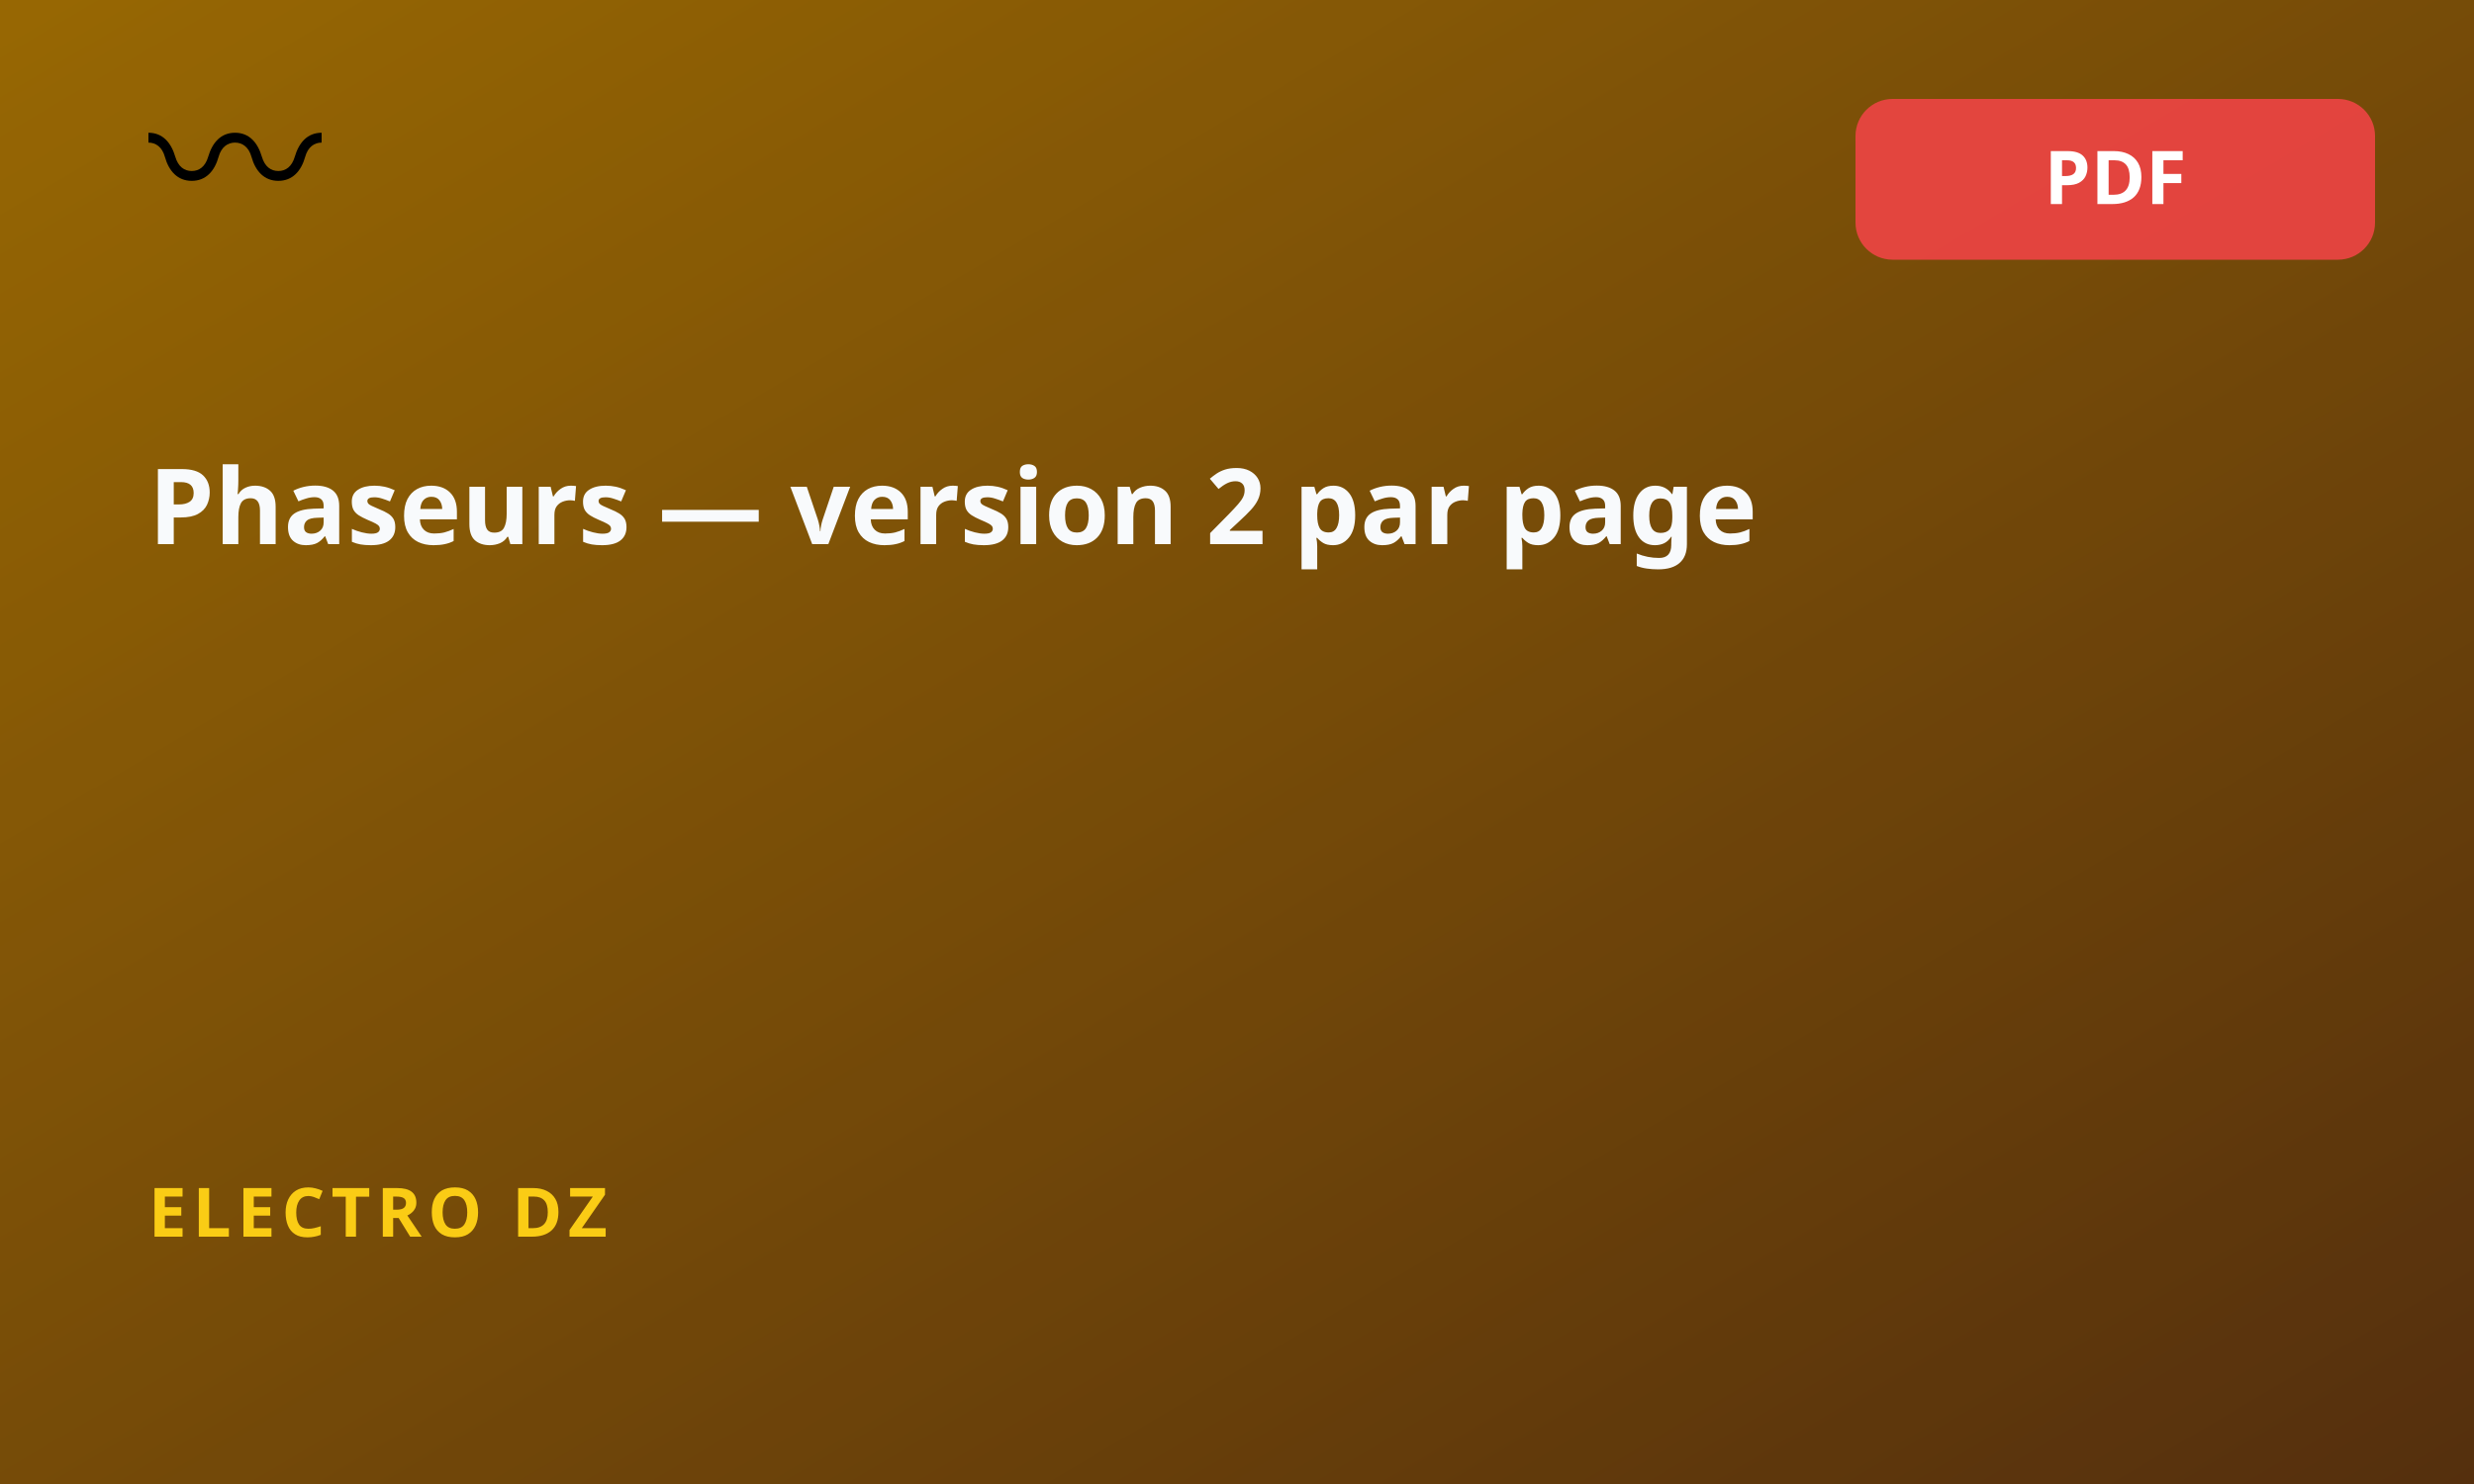
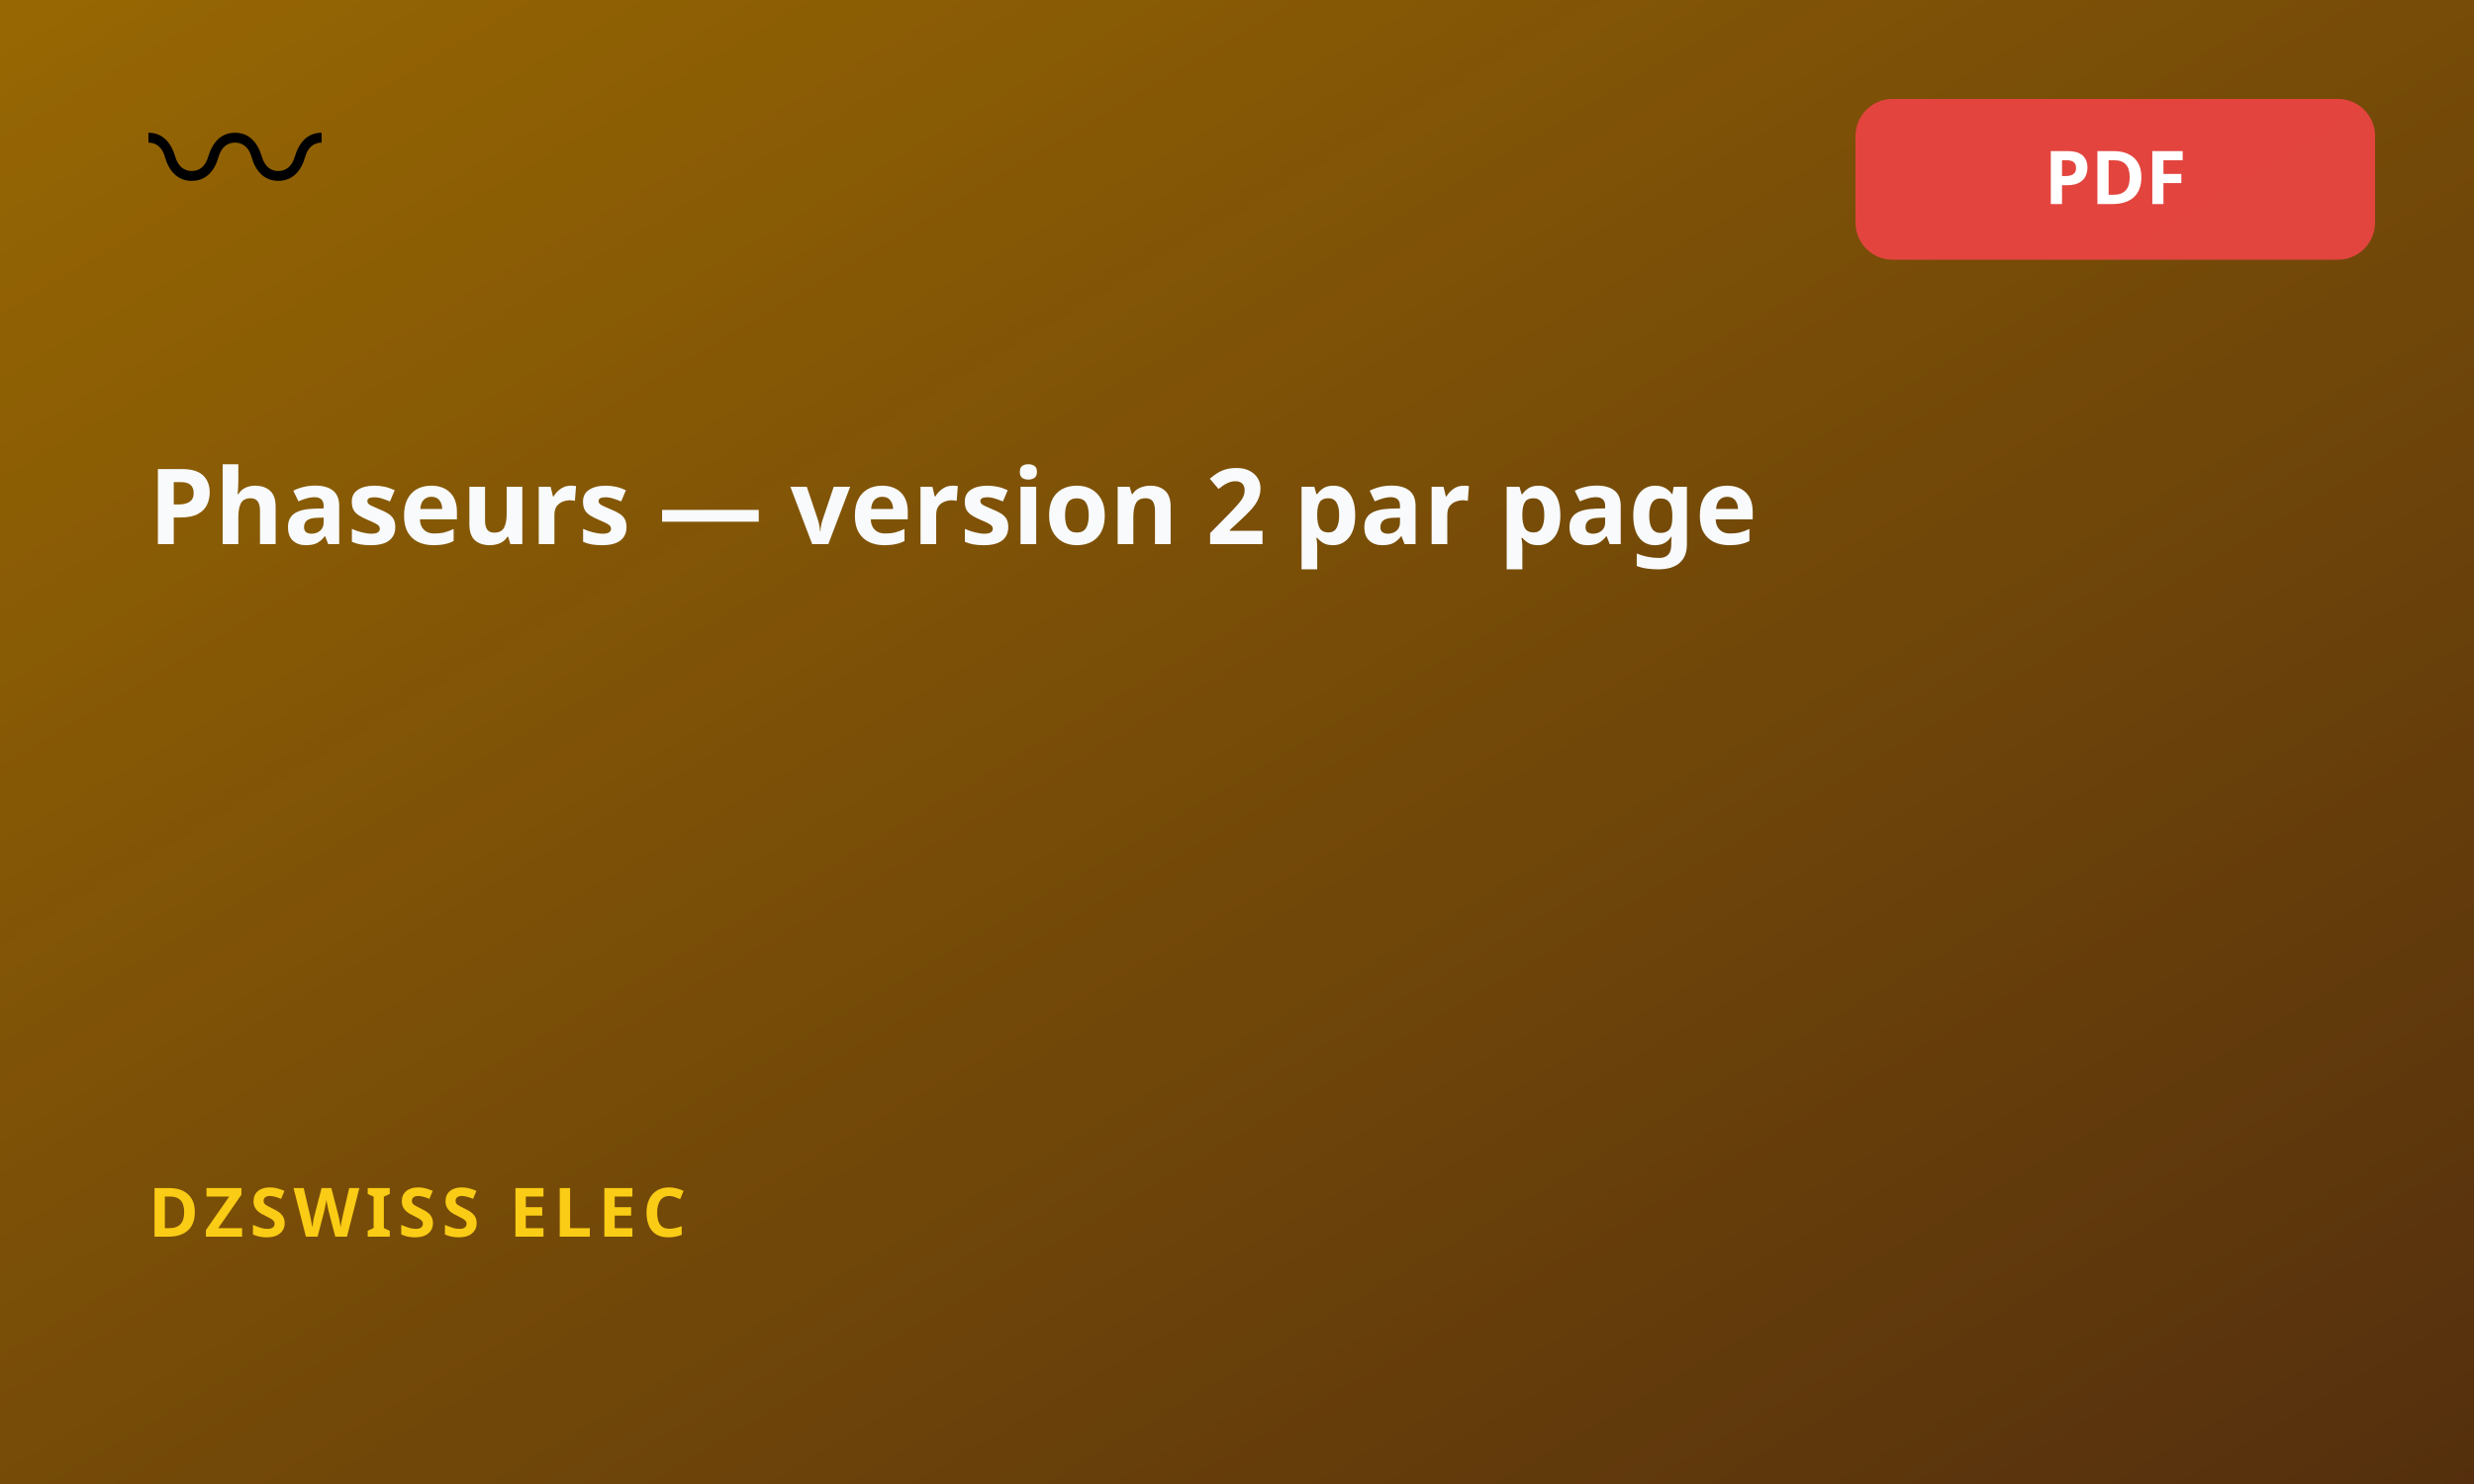
<svg xmlns="http://www.w3.org/2000/svg" width="400" height="240" viewBox="0 0 400 240" role="img" dir="ltr">
  <defs>
    <linearGradient id="g" x1="0%" y1="0%" x2="100%" y2="100%">
      <stop offset="0%" stop-color="#ca8a04" />
      <stop offset="100%" stop-color="#713f12" />
    </linearGradient>
  </defs>
  <rect width="400" height="240" fill="url(#g)" />
  <rect width="400" height="240" fill="rgba(0,0,0,0.25)" />
  <text x="24" y="36" font-size="28" text-anchor="start">〰️</text>
  <text x="24" y="88" fill="#f8fafc" font-family="'Segoe UI',system-ui,sans-serif" font-size="17" font-weight="700" text-anchor="start">
    <tspan x="24" dy="0" text-anchor="start">Phaseurs — version 2 par page</tspan>
  </text>
-   <text x="24" y="200" fill="#facc15" font-family="'Segoe UI',system-ui,sans-serif" font-size="11" font-weight="700" letter-spacing="1" text-anchor="start">ELECTRO DZ</text>
+   <text x="24" y="200" fill="#facc15" font-family="'Segoe UI',system-ui,sans-serif" font-size="11" font-weight="700" letter-spacing="1" text-anchor="start">DZSWISS ELEC</text>
  <rect x="300" y="16" width="84" height="26" rx="6" fill="rgba(239,68,68,0.9)" />
  <text x="342" y="33" text-anchor="middle" fill="#fff" font-family="'Segoe UI',system-ui,sans-serif" font-size="12" font-weight="800">PDF</text>
</svg>
